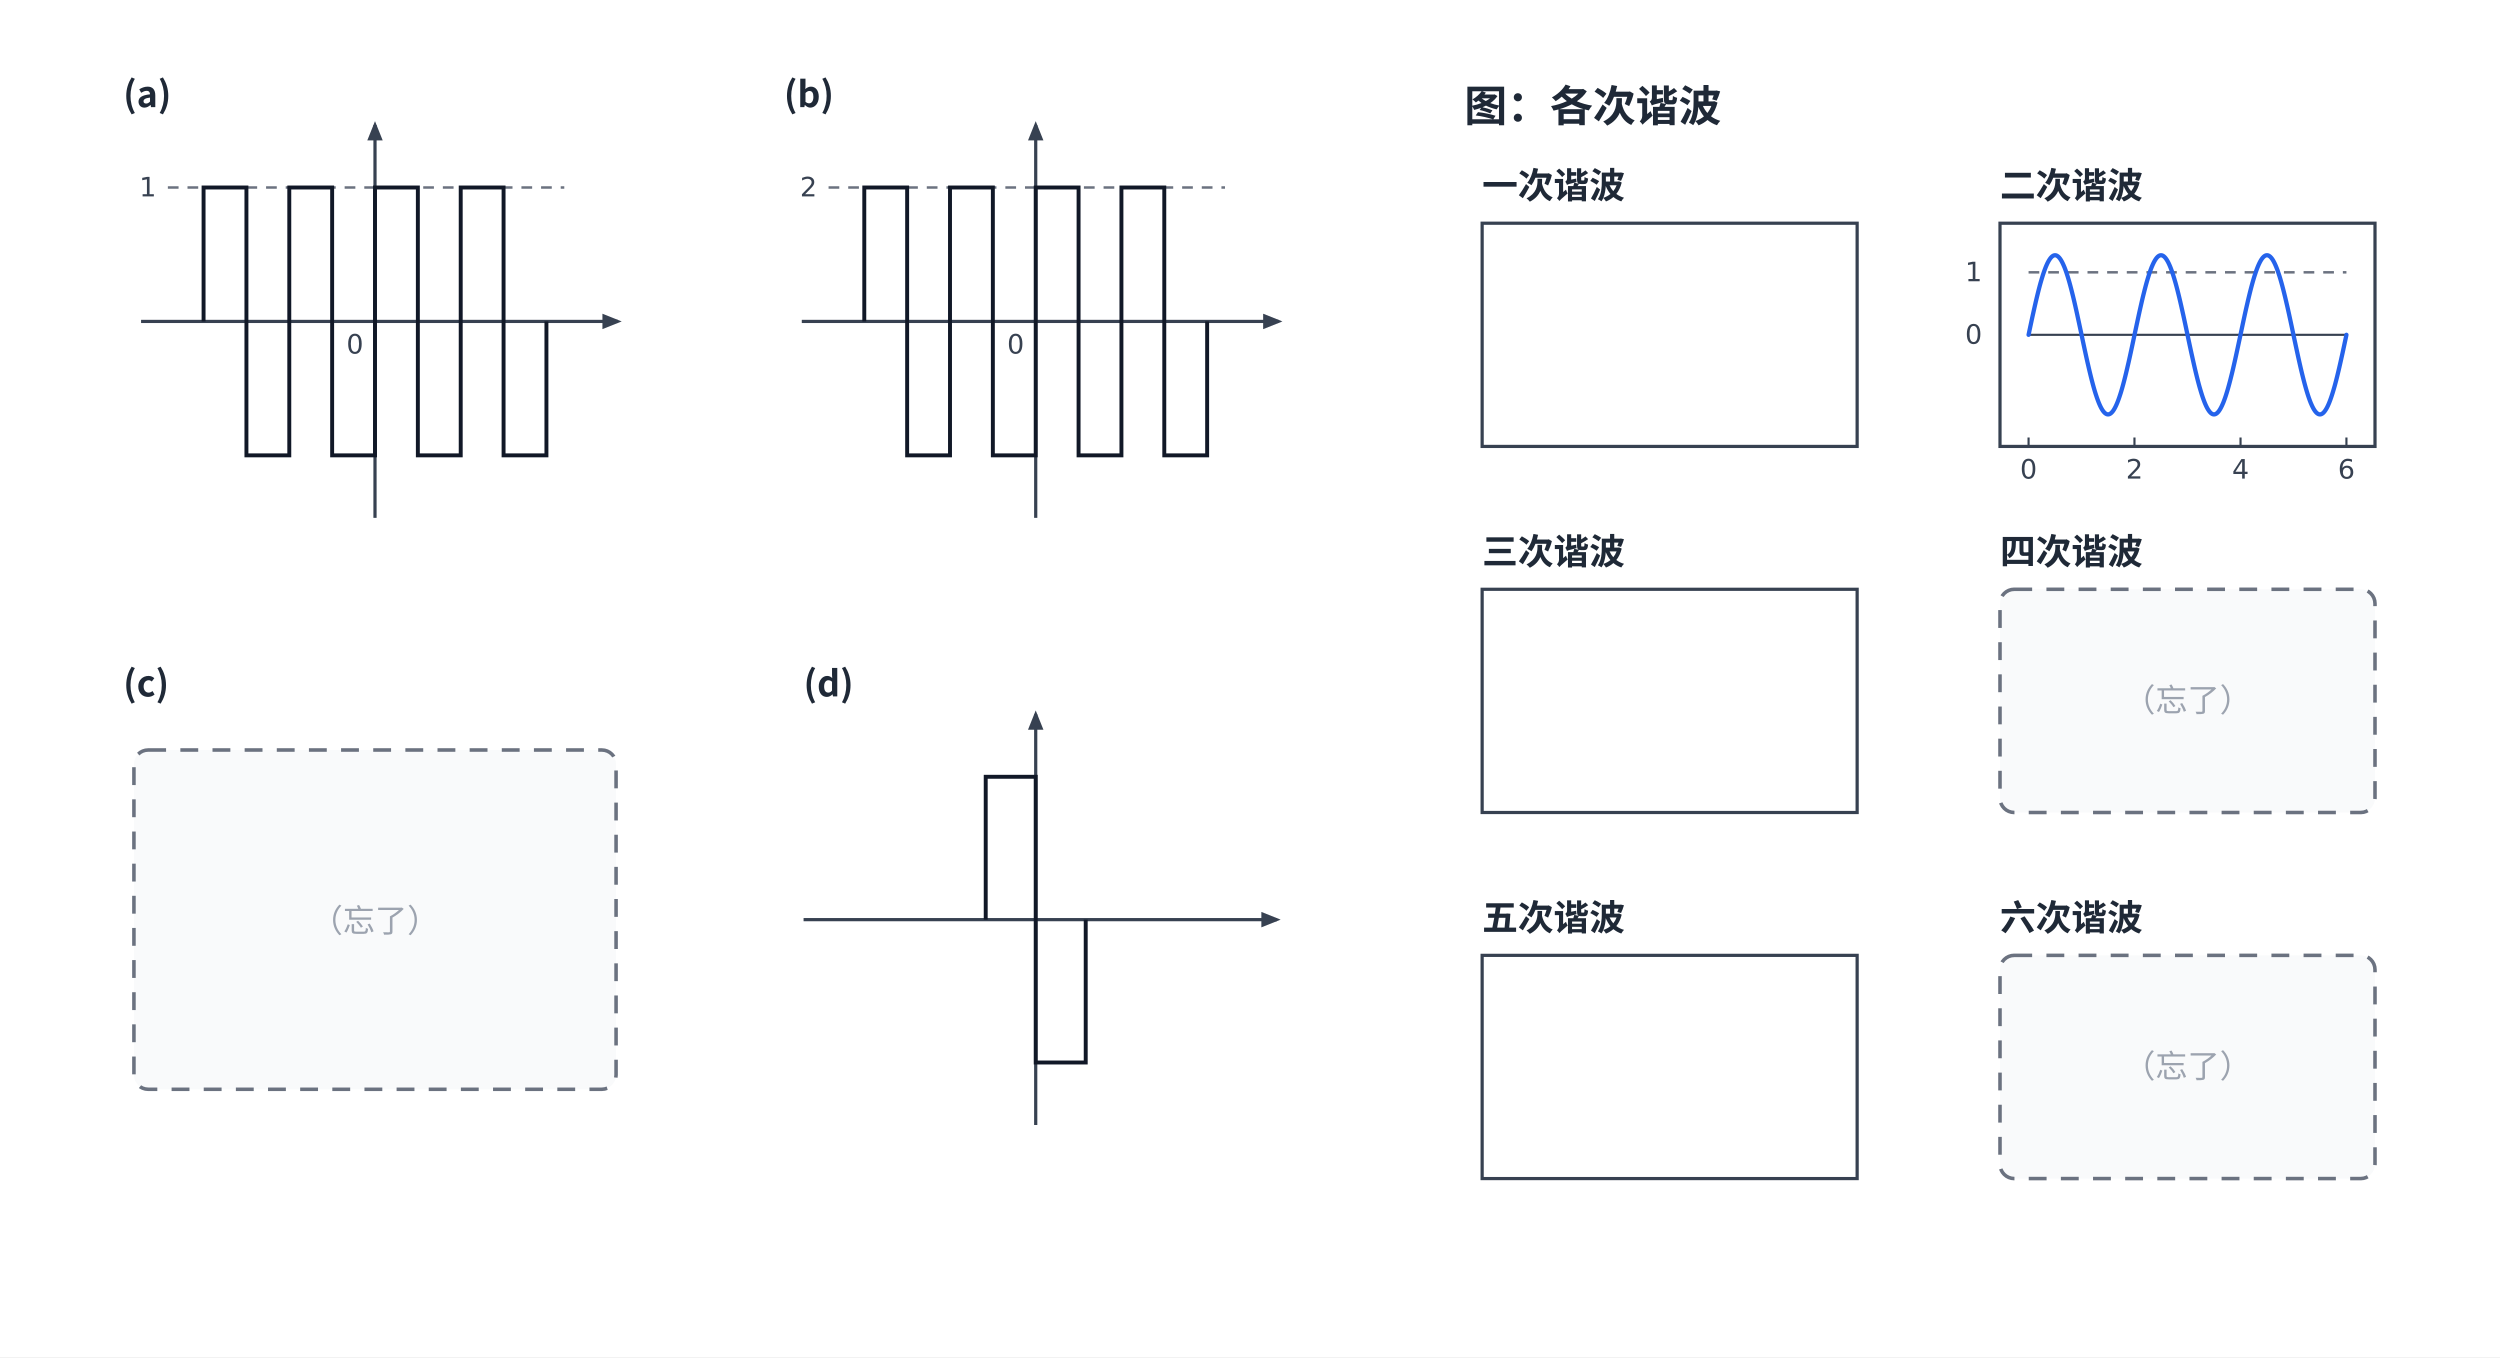
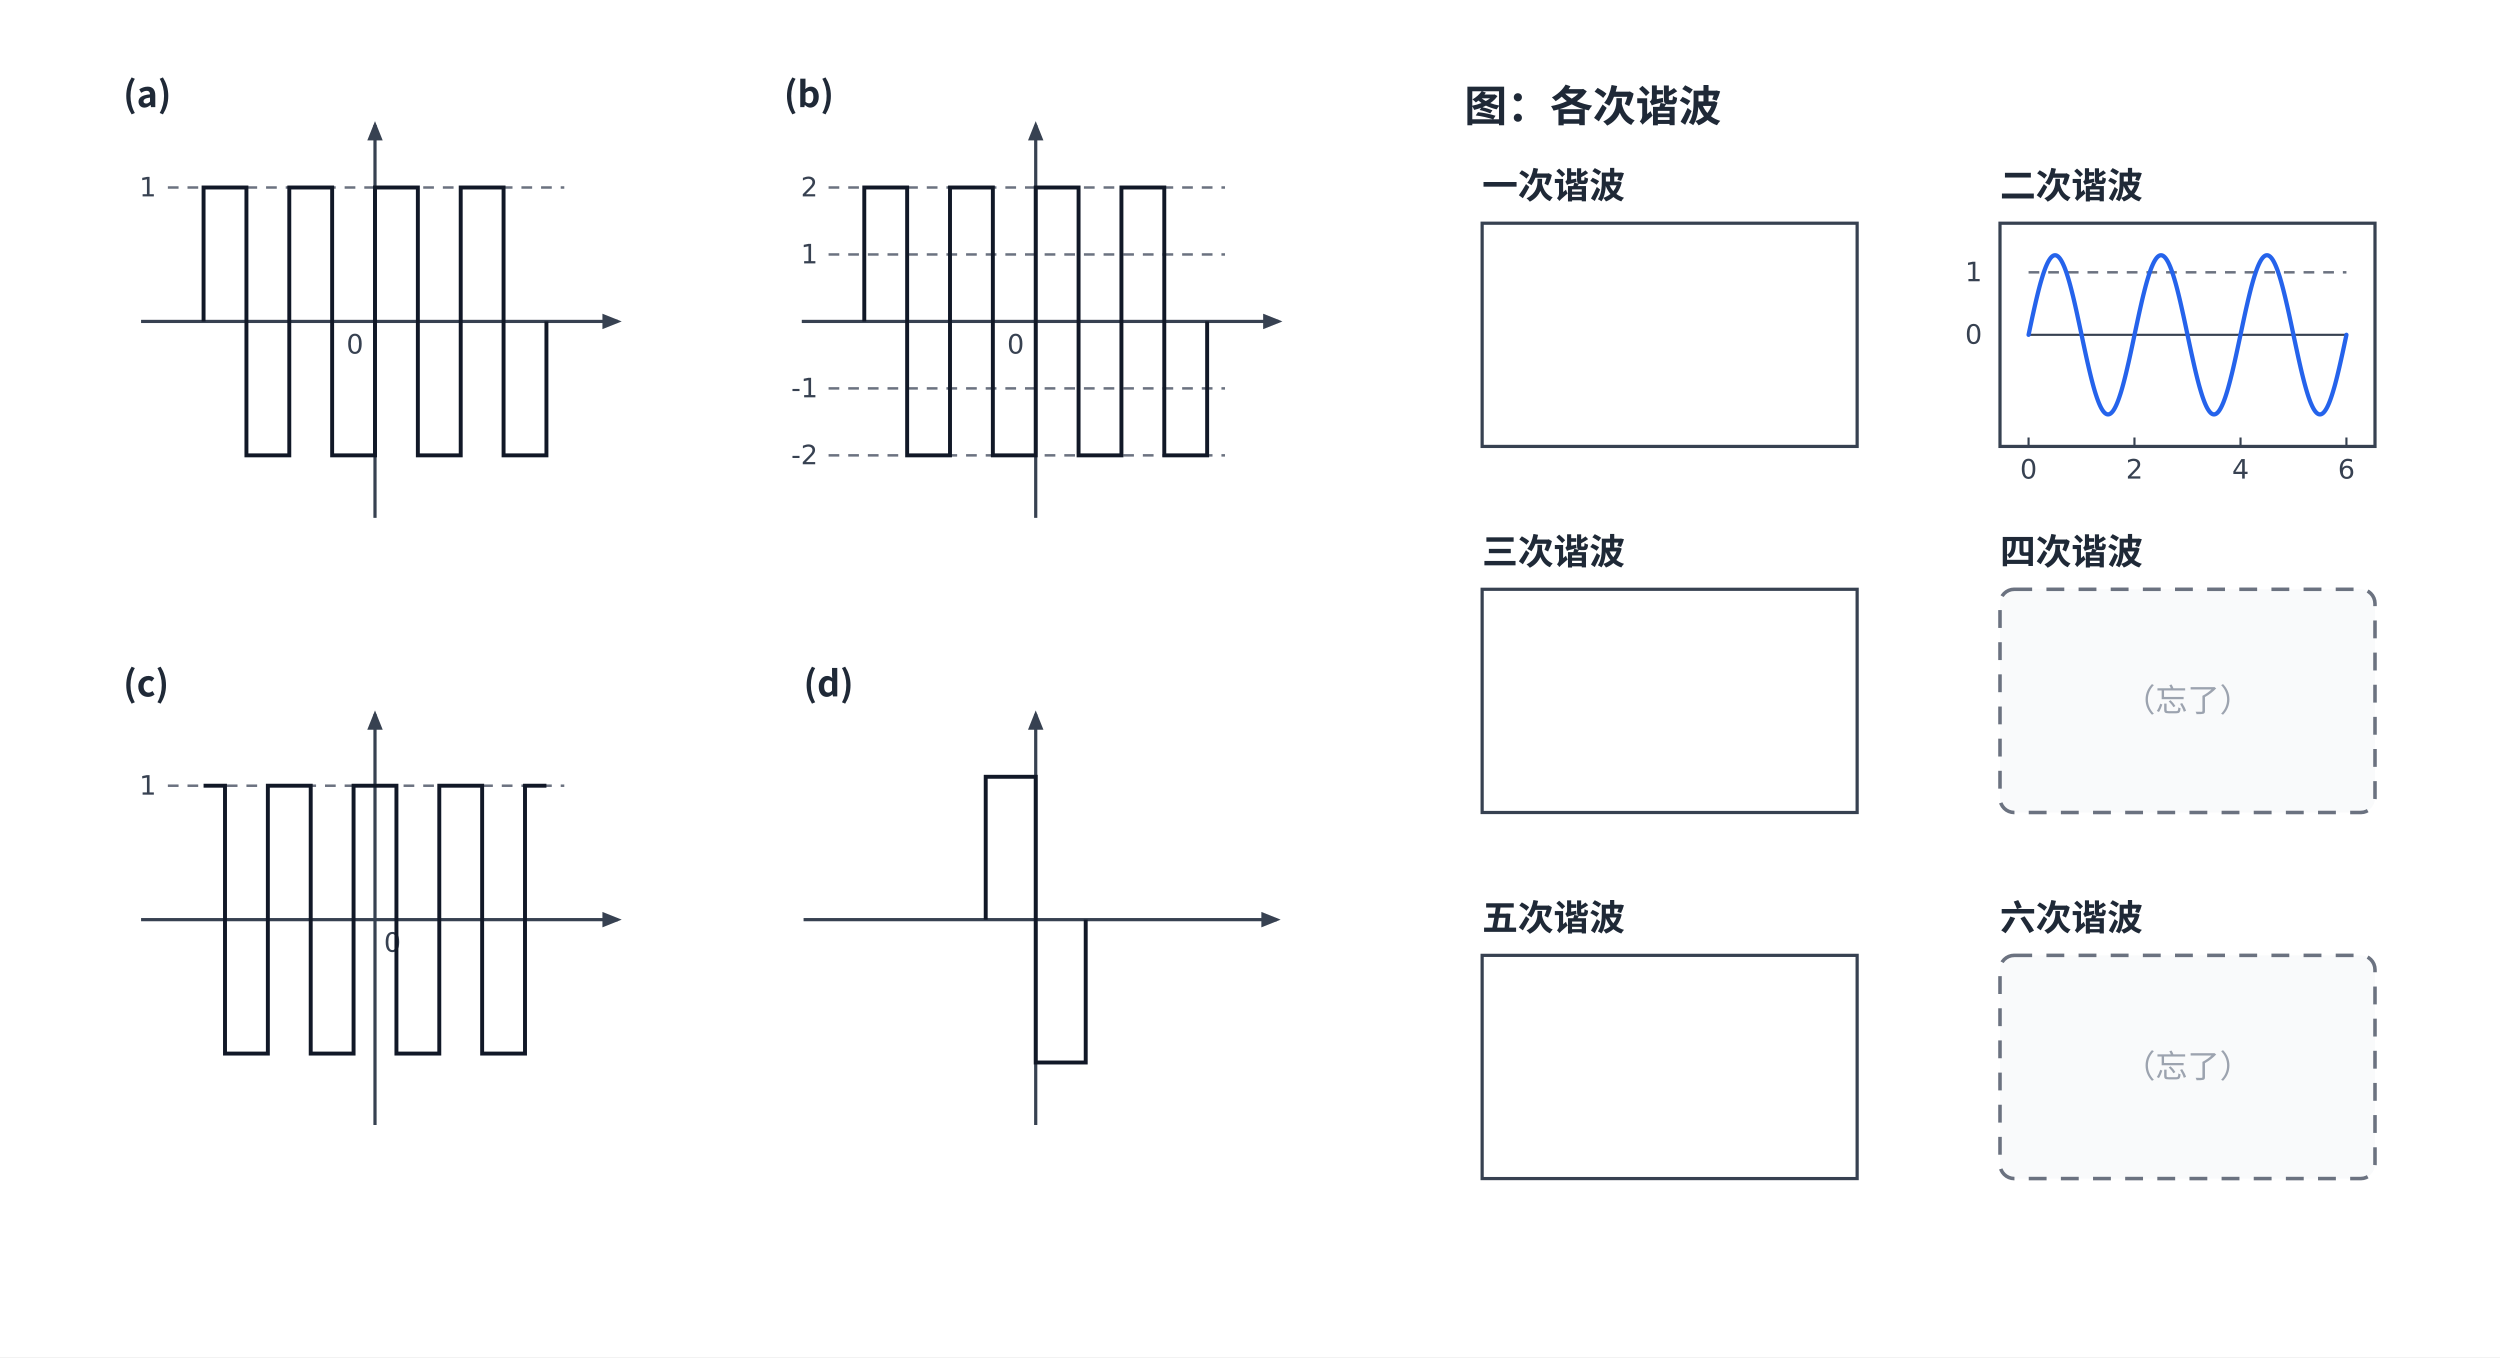
<svg xmlns="http://www.w3.org/2000/svg" viewBox="0 0 1400 760" width="1400" height="760">
  <defs>
    <style>
      .bg { fill: #ffffff; }
      .title { font-family: "Noto Sans CJK SC", "Noto Sans SC", "DejaVu Sans", sans-serif; font-size: 24px; font-weight: 700; fill: #1f2937; }
      .label { font-family: "Noto Sans CJK SC", "Noto Sans SC", "DejaVu Sans", sans-serif; font-size: 20px; font-weight: 600; fill: #1f2937; }
      .sublabel { font-family: "Noto Sans CJK SC", "Noto Sans SC", "DejaVu Sans", sans-serif; font-size: 16px; fill: #4b5563; }
      .tick { font-family: "DejaVu Sans", sans-serif; font-size: 15px; fill: #374151; }
      .axis { stroke: #374151; stroke-width: 1.8; fill: none; }
      .wave { stroke: #111827; stroke-width: 2.2; fill: none; stroke-linejoin: miter; }
      .sine-wave { stroke: #2563eb; stroke-width: 2.4; fill: none; stroke-linecap: round; stroke-linejoin: round; }
      .dash { stroke: #6b7280; stroke-width: 1.4; stroke-dasharray: 6,5; fill: none; }
      .box-dash { stroke: #6b7280; stroke-width: 2; stroke-dasharray: 10,8; fill: #f9fafb; rx: 8; }
      .panel-box { stroke: #374151; stroke-width: 1.8; fill: #ffffff; }
      .empty-hint { font-family: "Noto Sans CJK SC", "Noto Sans SC", "DejaVu Sans", sans-serif; font-size: 18px; fill: #9ca3af; }
      .note { font-family: "Noto Sans CJK SC", "Noto Sans SC", "DejaVu Sans", sans-serif; font-size: 15px; fill: #6b7280; }
    </style>
    <marker id="arrow" viewBox="0 0 10 10" refX="8" refY="5" markerWidth="6" markerHeight="6" orient="auto-start-reverse">
      <path d="M 0 1 L 10 5 L 0 9 z" fill="#374151" />
    </marker>
  </defs>
  <rect class="bg" x="0" y="0" width="1400" height="760" />
  <g>
    <text class="label" x="69" y="60">(a)</text>
    <line class="axis" x1="79" y1="180" x2="346" y2="180" marker-end="url(#arrow)" />
    <line class="axis" x1="210" y1="290" x2="210" y2="70" marker-end="url(#arrow)" />
    <line class="dash" x1="94" y1="105" x2="316" y2="105" />
    <text class="tick" x="78" y="110">1</text>
    <text class="tick" x="194" y="198">0</text>
    <path class="wave" d="M 114.0,180.0 L 114.0,105.0 L 138.0,105.0 L 138.0,255.0 L 162.0,255.0 L 162.0,105.0 L 186.0,105.0 L 186.0,255.0 L 210.0,255.0 L 210.0,105.0 L 234.0,105.0 L 234.0,255.0 L 258.0,255.0 L 258.0,105.0 L 282.0,105.0 L 282.0,255.0 L 306.0,255.0 L 306.0,180.0" />
  </g>
  <g>
    <text class="label" x="439" y="60">(b)</text>
    <line class="axis" x1="449" y1="180" x2="716" y2="180" marker-end="url(#arrow)" />
    <line class="axis" x1="580" y1="290" x2="580" y2="70" marker-end="url(#arrow)" />
    <line class="dash" x1="464" y1="105" x2="686" y2="105" />
-     <text class="tick" x="448" y="110">2</text>
+     <line class="dash" x1="464" y1="142.5" x2="686" y2="142.5" />
+     <line class="dash" x1="464" y1="217.5" x2="686" y2="217.5" />
+     <line class="dash" x1="464" y1="255" x2="686" y2="255" />
+     <text class="tick" x="458" y="110" text-anchor="end">2</text>
+     <text class="tick" x="458" y="147.5" text-anchor="end">1</text>
+     <text class="tick" x="458" y="222.5" text-anchor="end">-1</text>
+     <text class="tick" x="458" y="260" text-anchor="end">-2</text>
    <text class="tick" x="564" y="198">0</text>
    <path class="wave" d="M 484.0,180.0 L 484.0,105.0 L 508.0,105.0 L 508.0,255.0 L 532.0,255.0 L 532.0,105.0 L 556.0,105.0 L 556.0,255.0 L 580.0,255.0 L 580.0,105.0 L 604.0,105.0 L 604.0,255.0 L 628.0,255.0 L 628.0,105.0 L 652.0,105.0 L 652.0,255.0 L 676.0,255.0 L 676.0,180.0" />
  </g>
  <g>
    <text class="label" x="69" y="390">(c)</text>
-     <rect class="box-dash" x="75" y="420" width="270" height="190" />
-     <text class="empty-hint" x="210" y="522" text-anchor="middle">（忘了）</text>
+     <line class="axis" x1="79" y1="515" x2="346" y2="515" marker-end="url(#arrow)" />
+     <line class="axis" x1="210" y1="630" x2="210" y2="400" marker-end="url(#arrow)" />
+     <line class="dash" x1="94" y1="440" x2="316" y2="440" />
+     <text class="tick" x="78" y="445">1</text>
+     <text class="tick" x="215" y="533">0</text>
+     <path class="wave" d="M 114.0,440.0 L 126.0,440.0 L 126.0,590.0 L 150.0,590.0 L 150.0,440.0 L 174.0,440.0 L 174.0,590.0 L 198.0,590.0 L 198.0,440.0 L 222.0,440.0 L 222.0,590.0 L 246.0,590.0 L 246.0,440.0 L 270.0,440.0 L 270.0,590.0 L 294.0,590.0 L 294.0,440.0 L 306.0,440.0" />
  </g>
  <g>
    <text class="label" x="450" y="390">(d)</text>
    <line class="axis" x1="450" y1="515" x2="715" y2="515" marker-end="url(#arrow)" />
    <line class="axis" x1="580" y1="630" x2="580" y2="400" marker-end="url(#arrow)" />
    <path class="wave" d="M 552,515 L 552,435 L 580,435 L 580,595 L 608,595 L 608,515" />
  </g>
  <g>
    <text class="title" x="820" y="68">图：各次谐波</text>
    <text class="label" x="830" y="111">一次谐波</text>
    <rect class="panel-box" x="830" y="125" width="210" height="125" />
    <text class="label" x="830" y="316">三次谐波</text>
    <rect class="panel-box" x="830" y="330" width="210" height="125" />
    <text class="label" x="830" y="521">五次谐波</text>
    <rect class="panel-box" x="830" y="535" width="210" height="125" />
    <text class="label" x="1120" y="111">二次谐波</text>
    <rect class="panel-box" x="1120" y="125" width="210" height="125" />
    <line class="axis" x1="1136" y1="187.5" x2="1314" y2="187.5" style="stroke-width:1.2" />
    <text class="tick" x="1110" y="192.5" text-anchor="end">0</text>
    <line class="dash" x1="1136" y1="152.5" x2="1314" y2="152.5" />
    <text class="tick" x="1110" y="157.5" text-anchor="end">1</text>
    <path class="sine-wave" d="M1136.00,187.50 L1136.37,185.75 L1136.74,184.00 L1137.11,182.26 L1137.48,180.53 L1137.85,178.81 L1138.22,177.10 L1138.60,175.40 L1138.97,173.73 L1139.34,172.08 L1139.71,170.45 L1140.08,168.84 L1140.45,167.27 L1140.82,165.73 L1141.19,164.22 L1141.56,162.74 L1141.93,161.31 L1142.30,159.91 L1142.67,158.56 L1143.05,157.25 L1143.42,155.99 L1143.79,154.78 L1144.16,153.61 L1144.53,152.50 L1144.90,151.45 L1145.27,150.45 L1145.64,149.50 L1146.01,148.62 L1146.38,147.79 L1146.75,147.03 L1147.12,146.33 L1147.50,145.69 L1147.87,145.12 L1148.24,144.61 L1148.61,144.17 L1148.98,143.79 L1149.35,143.49 L1149.72,143.25 L1150.09,143.07 L1150.46,142.97 L1150.83,142.94 L1151.20,142.97 L1151.58,143.07 L1151.95,143.25 L1152.32,143.49 L1152.69,143.79 L1153.06,144.17 L1153.43,144.61 L1153.80,145.12 L1154.17,145.69 L1154.54,146.33 L1154.91,147.03 L1155.28,147.79 L1155.65,148.62 L1156.03,149.50 L1156.40,150.45 L1156.77,151.45 L1157.14,152.50 L1157.51,153.61 L1157.88,154.78 L1158.25,155.99 L1158.62,157.25 L1158.99,158.56 L1159.36,159.91 L1159.73,161.31 L1160.10,162.74 L1160.47,164.22 L1160.85,165.73 L1161.22,167.27 L1161.59,168.84 L1161.96,170.45 L1162.33,172.08 L1162.70,173.73 L1163.07,175.40 L1163.44,177.10 L1163.81,178.81 L1164.18,180.53 L1164.55,182.26 L1164.92,184.00 L1165.30,185.75 L1165.67,187.50 L1166.04,189.25 L1166.41,191.00 L1166.78,192.74 L1167.15,194.47 L1167.52,196.19 L1167.89,197.90 L1168.26,199.60 L1168.63,201.27 L1169.00,202.92 L1169.38,204.55 L1169.75,206.16 L1170.12,207.73 L1170.49,209.27 L1170.86,210.78 L1171.23,212.26 L1171.60,213.69 L1171.97,215.09 L1172.34,216.44 L1172.71,217.75 L1173.08,219.01 L1173.45,220.22 L1173.83,221.39 L1174.20,222.50 L1174.57,223.55 L1174.94,224.55 L1175.31,225.50 L1175.68,226.38 L1176.05,227.21 L1176.42,227.97 L1176.79,228.67 L1177.16,229.31 L1177.53,229.88 L1177.90,230.39 L1178.28,230.83 L1178.65,231.21 L1179.02,231.51 L1179.39,231.75 L1179.76,231.93 L1180.13,232.03 L1180.50,232.06 L1180.87,232.03 L1181.24,231.93 L1181.61,231.75 L1181.98,231.51 L1182.35,231.21 L1182.72,230.83 L1183.10,230.39 L1183.47,229.88 L1183.84,229.31 L1184.21,228.67 L1184.58,227.97 L1184.95,227.21 L1185.32,226.38 L1185.69,225.50 L1186.06,224.55 L1186.43,223.55 L1186.80,222.50 L1187.17,221.39 L1187.55,220.22 L1187.92,219.01 L1188.29,217.75 L1188.66,216.44 L1189.03,215.09 L1189.40,213.69 L1189.77,212.26 L1190.14,210.78 L1190.51,209.27 L1190.88,207.73 L1191.25,206.16 L1191.62,204.55 L1192.00,202.92 L1192.37,201.27 L1192.74,199.60 L1193.11,197.90 L1193.48,196.19 L1193.85,194.47 L1194.22,192.74 L1194.59,191.00 L1194.96,189.25 L1195.33,187.50 L1195.70,185.75 L1196.08,184.00 L1196.45,182.26 L1196.82,180.53 L1197.19,178.81 L1197.56,177.10 L1197.93,175.40 L1198.30,173.73 L1198.67,172.08 L1199.04,170.45 L1199.41,168.84 L1199.78,167.27 L1200.15,165.73 L1200.53,164.22 L1200.90,162.74 L1201.27,161.31 L1201.64,159.91 L1202.01,158.56 L1202.38,157.25 L1202.75,155.99 L1203.12,154.78 L1203.49,153.61 L1203.86,152.50 L1204.23,151.45 L1204.60,150.45 L1204.97,149.50 L1205.35,148.62 L1205.72,147.79 L1206.09,147.03 L1206.46,146.33 L1206.83,145.69 L1207.20,145.12 L1207.57,144.61 L1207.94,144.17 L1208.31,143.79 L1208.68,143.49 L1209.05,143.25 L1209.42,143.07 L1209.80,142.97 L1210.17,142.94 L1210.54,142.97 L1210.91,143.07 L1211.28,143.25 L1211.65,143.49 L1212.02,143.79 L1212.39,144.17 L1212.76,144.61 L1213.13,145.12 L1213.50,145.69 L1213.88,146.33 L1214.25,147.03 L1214.62,147.79 L1214.99,148.62 L1215.36,149.50 L1215.73,150.45 L1216.10,151.45 L1216.47,152.50 L1216.84,153.61 L1217.21,154.78 L1217.58,155.99 L1217.95,157.25 L1218.33,158.56 L1218.70,159.91 L1219.07,161.31 L1219.44,162.74 L1219.81,164.22 L1220.18,165.73 L1220.55,167.27 L1220.92,168.84 L1221.29,170.45 L1221.66,172.08 L1222.03,173.73 L1222.40,175.40 L1222.78,177.10 L1223.15,178.81 L1223.52,180.53 L1223.89,182.26 L1224.26,184.00 L1224.63,185.75 L1225.00,187.50 L1225.37,189.25 L1225.74,191.00 L1226.11,192.74 L1226.48,194.47 L1226.85,196.19 L1227.22,197.90 L1227.60,199.60 L1227.97,201.27 L1228.34,202.92 L1228.71,204.55 L1229.08,206.16 L1229.45,207.73 L1229.82,209.27 L1230.19,210.78 L1230.56,212.26 L1230.93,213.69 L1231.30,215.09 L1231.67,216.44 L1232.05,217.75 L1232.42,219.01 L1232.79,220.22 L1233.16,221.39 L1233.53,222.50 L1233.90,223.55 L1234.27,224.55 L1234.64,225.50 L1235.01,226.38 L1235.38,227.21 L1235.75,227.97 L1236.12,228.67 L1236.50,229.31 L1236.87,229.88 L1237.24,230.39 L1237.61,230.83 L1237.98,231.21 L1238.35,231.51 L1238.72,231.75 L1239.09,231.93 L1239.46,232.03 L1239.83,232.06 L1240.20,232.03 L1240.58,231.93 L1240.95,231.75 L1241.32,231.51 L1241.69,231.21 L1242.06,230.83 L1242.43,230.39 L1242.80,229.88 L1243.17,229.31 L1243.54,228.67 L1243.91,227.97 L1244.28,227.21 L1244.65,226.38 L1245.03,225.50 L1245.40,224.55 L1245.77,223.55 L1246.14,222.50 L1246.51,221.39 L1246.88,220.22 L1247.25,219.01 L1247.62,217.75 L1247.99,216.44 L1248.36,215.09 L1248.73,213.69 L1249.10,212.26 L1249.47,210.78 L1249.85,209.27 L1250.22,207.73 L1250.59,206.16 L1250.96,204.55 L1251.33,202.92 L1251.70,201.27 L1252.07,199.60 L1252.44,197.90 L1252.81,196.19 L1253.18,194.47 L1253.55,192.74 L1253.92,191.00 L1254.30,189.25 L1254.67,187.50 L1255.04,185.75 L1255.41,184.00 L1255.78,182.26 L1256.15,180.53 L1256.52,178.81 L1256.89,177.10 L1257.26,175.40 L1257.63,173.73 L1258.00,172.08 L1258.38,170.45 L1258.75,168.84 L1259.12,167.27 L1259.49,165.73 L1259.86,164.22 L1260.23,162.74 L1260.60,161.31 L1260.97,159.91 L1261.34,158.56 L1261.71,157.25 L1262.08,155.99 L1262.45,154.78 L1262.83,153.61 L1263.20,152.50 L1263.57,151.45 L1263.94,150.45 L1264.31,149.50 L1264.68,148.62 L1265.05,147.79 L1265.42,147.03 L1265.79,146.33 L1266.16,145.69 L1266.53,145.12 L1266.90,144.61 L1267.28,144.17 L1267.65,143.79 L1268.02,143.49 L1268.39,143.25 L1268.76,143.07 L1269.13,142.97 L1269.50,142.94 L1269.87,142.97 L1270.24,143.07 L1270.61,143.25 L1270.98,143.49 L1271.35,143.79 L1271.72,144.17 L1272.10,144.61 L1272.47,145.12 L1272.84,145.69 L1273.21,146.33 L1273.58,147.03 L1273.95,147.79 L1274.32,148.62 L1274.69,149.50 L1275.06,150.45 L1275.43,151.45 L1275.80,152.50 L1276.17,153.61 L1276.55,154.78 L1276.92,155.99 L1277.29,157.25 L1277.66,158.56 L1278.03,159.91 L1278.40,161.31 L1278.77,162.74 L1279.14,164.22 L1279.51,165.73 L1279.88,167.27 L1280.25,168.84 L1280.62,170.45 L1281.00,172.08 L1281.37,173.73 L1281.74,175.40 L1282.11,177.10 L1282.48,178.81 L1282.85,180.53 L1283.22,182.26 L1283.59,184.00 L1283.96,185.75 L1284.33,187.50 L1284.70,189.25 L1285.08,191.00 L1285.45,192.74 L1285.82,194.47 L1286.19,196.19 L1286.56,197.90 L1286.93,199.60 L1287.30,201.27 L1287.67,202.92 L1288.04,204.55 L1288.41,206.16 L1288.78,207.73 L1289.15,209.27 L1289.53,210.78 L1289.90,212.26 L1290.27,213.69 L1290.64,215.09 L1291.01,216.44 L1291.38,217.75 L1291.75,219.01 L1292.12,220.22 L1292.49,221.39 L1292.86,222.50 L1293.23,223.55 L1293.60,224.55 L1293.97,225.50 L1294.35,226.38 L1294.72,227.21 L1295.09,227.97 L1295.46,228.67 L1295.83,229.31 L1296.20,229.88 L1296.57,230.39 L1296.94,230.83 L1297.31,231.21 L1297.68,231.51 L1298.05,231.75 L1298.42,231.93 L1298.80,232.03 L1299.17,232.06 L1299.54,232.03 L1299.91,231.93 L1300.28,231.75 L1300.65,231.51 L1301.02,231.21 L1301.39,230.83 L1301.76,230.39 L1302.13,229.88 L1302.50,229.31 L1302.88,228.67 L1303.25,227.97 L1303.62,227.21 L1303.99,226.38 L1304.36,225.50 L1304.73,224.55 L1305.10,223.55 L1305.47,222.50 L1305.84,221.39 L1306.21,220.22 L1306.58,219.01 L1306.95,217.75 L1307.33,216.44 L1307.70,215.09 L1308.07,213.69 L1308.44,212.26 L1308.81,210.78 L1309.18,209.27 L1309.55,207.73 L1309.92,206.16 L1310.29,204.55 L1310.66,202.92 L1311.03,201.27 L1311.40,199.60 L1311.78,197.90 L1312.15,196.19 L1312.52,194.47 L1312.89,192.74 L1313.26,191.00 L1313.63,189.25 L1314.00,187.50" />
    <line class="axis" x1="1136.0" y1="250" x2="1136.0" y2="245" style="stroke-width:1.2" />
    <text class="tick" x="1136.0" y="268" text-anchor="middle">0</text>
    <line class="axis" x1="1195.3" y1="250" x2="1195.3" y2="245" style="stroke-width:1.2" />
    <text class="tick" x="1195.3" y="268" text-anchor="middle">2</text>
    <line class="axis" x1="1254.7" y1="250" x2="1254.7" y2="245" style="stroke-width:1.2" />
    <text class="tick" x="1254.7" y="268" text-anchor="middle">4</text>
    <line class="axis" x1="1314.0" y1="250" x2="1314.0" y2="245" style="stroke-width:1.2" />
    <text class="tick" x="1314.0" y="268" text-anchor="middle">6</text>
    <text class="label" x="1120" y="316">四次谐波</text>
    <rect class="box-dash" x="1120" y="330" width="210" height="125" />
    <text class="empty-hint" x="1225.0" y="398.5" text-anchor="middle">（忘了）</text>
    <text class="label" x="1120" y="521">六次谐波</text>
    <rect class="box-dash" x="1120" y="535" width="210" height="125" />
    <text class="empty-hint" x="1225.0" y="603.5" text-anchor="middle">（忘了）</text>
  </g>
</svg>
